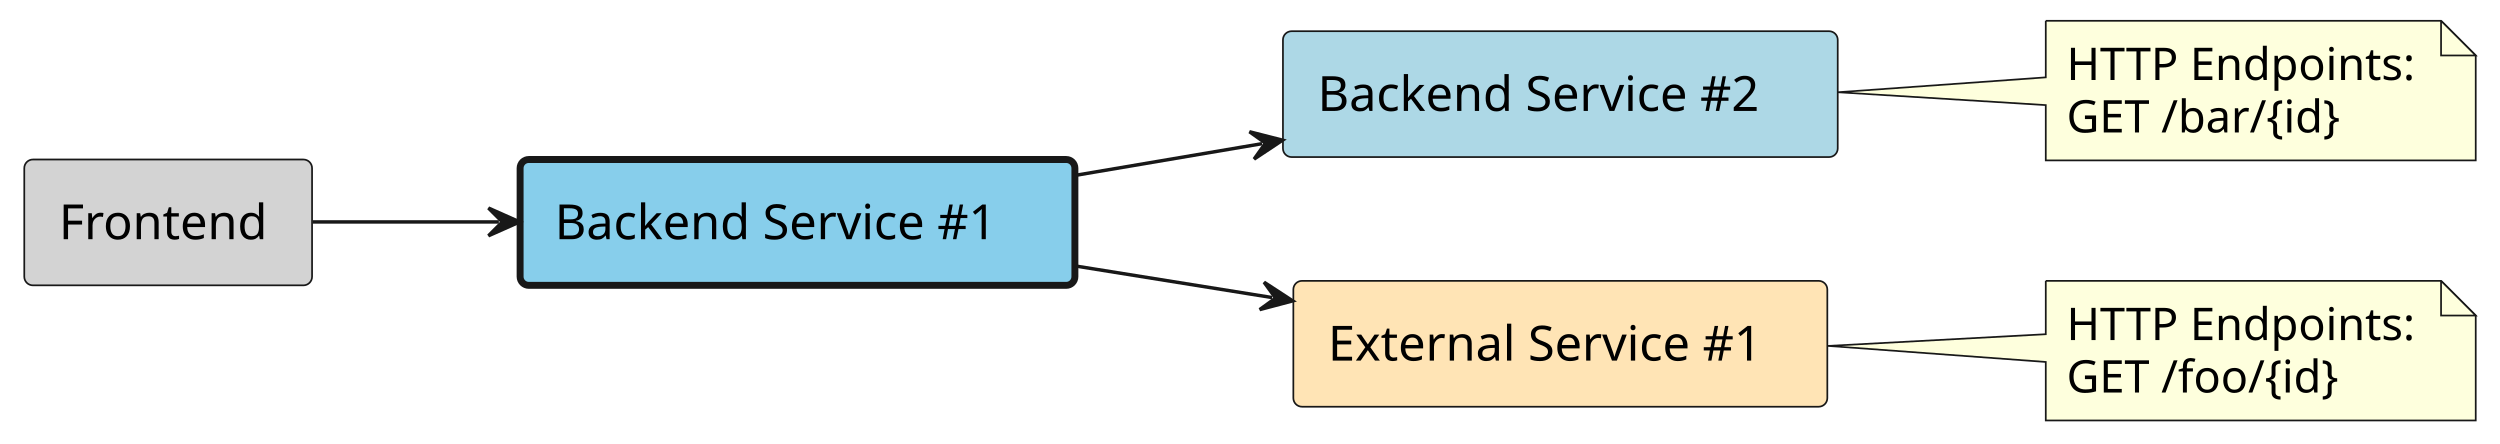
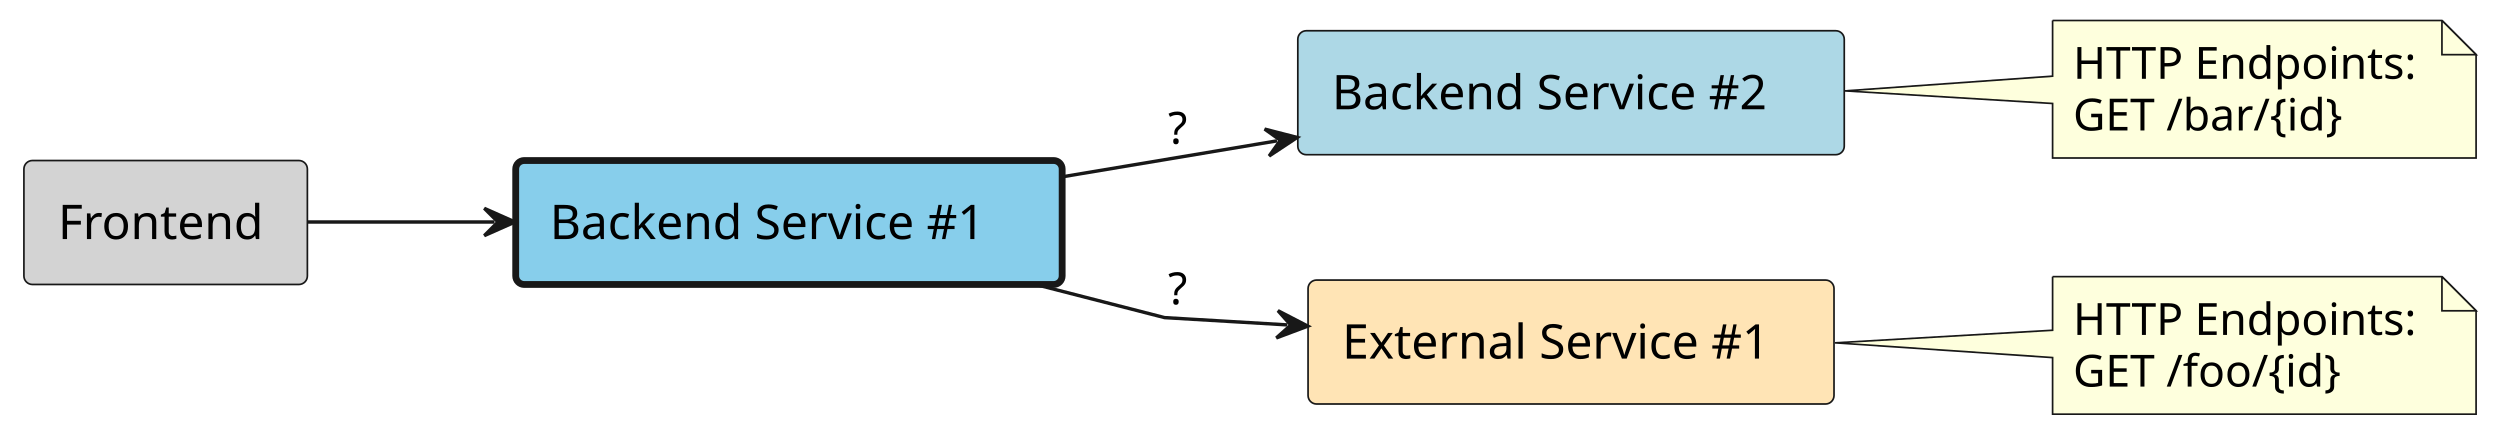
- <svg xmlns="http://www.w3.org/2000/svg" contentStyleType="text/css" height="128px" preserveAspectRatio="none" style="width:721px;height:128px;background:#FFFFFF;" version="1.1" viewBox="0 0 721 128" width="721px" zoomAndPan="magnify">
+ <svg xmlns="http://www.w3.org/2000/svg" contentStyleType="text/css" height="128px" preserveAspectRatio="none" style="width:732px;height:128px;background:#FFFFFF;" version="1.1" viewBox="0 0 732 128" width="732px" zoomAndPan="magnify">
  <defs />
  <g>
    <g id="elem_platform__application__frontend">
-       <rect fill="#D3D3D3" height="36.297" rx="2.5" ry="2.5" style="stroke:#181818;stroke-width:0.5;" width="83" x="7" y="46" />
-       <text fill="#000000" font-family="sans-serif" font-size="14" lengthAdjust="spacing" textLength="63" x="17" y="68.995">Frontend</text>
+       <rect fill="#D3D3D3" height="36.297" rx="2.5" ry="2.5" style="stroke:#181818;stroke-width:0.5;" width="83" x="7" y="47" />
+       <text fill="#000000" font-family="sans-serif" font-size="14" lengthAdjust="spacing" textLength="63" x="17" y="69.995">Frontend</text>
    </g>
    <g id="elem_platform__application__backend_service_1">
-       <rect fill="#87CEEB" height="36.297" rx="2.5" ry="2.5" style="stroke:#181818;stroke-width:2.0;" width="160" x="150" y="46" />
-       <text fill="#000000" font-family="sans-serif" font-size="14" lengthAdjust="spacing" textLength="140" x="160" y="68.995">Backend Service #1</text>
+       <rect fill="#87CEEB" height="36.297" rx="2.5" ry="2.5" style="stroke:#181818;stroke-width:2.0;" width="160" x="151" y="47" />
+       <text fill="#000000" font-family="sans-serif" font-size="14" lengthAdjust="spacing" textLength="140" x="161" y="69.995">Backend Service #1</text>
    </g>
    <g id="elem_platform__application__backend_service_2">
-       <rect fill="#ADD8E6" height="36.297" rx="2.5" ry="2.5" style="stroke:#181818;stroke-width:0.5;" width="160" x="370" y="9" />
-       <text fill="#000000" font-family="sans-serif" font-size="14" lengthAdjust="spacing" textLength="140" x="380" y="31.995">Backend Service #2</text>
+       <rect fill="#ADD8E6" height="36.297" rx="2.5" ry="2.5" style="stroke:#181818;stroke-width:0.5;" width="160" x="380" y="9" />
+       <text fill="#000000" font-family="sans-serif" font-size="14" lengthAdjust="spacing" textLength="140" x="390" y="31.995">Backend Service #2</text>
    </g>
    <g id="elem_GMN5">
-       <path d="M590,6 L590,22.31 L530.05,26.6 L590,30.31 L590,46.266 A0,0 0 0 0 590,46.266 L714,46.266 A0,0 0 0 0 714,46.266 L714,16 L704,6 L590,6 A0,0 0 0 0 590,6 " fill="#FEFFDD" style="stroke:#181818;stroke-width:0.5;" />
-       <path d="M704,6 L704,16 L714,16 L704,6 " fill="#FEFFDD" style="stroke:#181818;stroke-width:0.5;" />
-       <text fill="#000000" font-family="sans-serif" font-size="13" lengthAdjust="spacing" textLength="103" x="596" y="23.067">HTTP Endpoints:</text>
-       <text fill="#000000" font-family="sans-serif" font-size="13" lengthAdjust="spacing" textLength="85" x="596" y="38.2">GET /bar/{id}</text>
+       <path d="M601,6 L601,22.3 L540.15,26.61 L601,30.3 L601,46.266 A0,0 0 0 0 601,46.266 L725,46.266 A0,0 0 0 0 725,46.266 L725,16 L715,6 L601,6 A0,0 0 0 0 601,6 " fill="#FEFFDD" style="stroke:#181818;stroke-width:0.5;" />
+       <path d="M715,6 L715,16 L725,16 L715,6 " fill="#FEFFDD" style="stroke:#181818;stroke-width:0.5;" />
+       <text fill="#000000" font-family="sans-serif" font-size="13" lengthAdjust="spacing" textLength="103" x="607" y="23.067">HTTP Endpoints:</text>
+       <text fill="#000000" font-family="sans-serif" font-size="13" lengthAdjust="spacing" textLength="85" x="607" y="38.2">GET /bar/{id}</text>
    </g>
    <g id="elem_platform__external_service_1">
-       <rect fill="#FFE4B5" height="36.297" rx="2.5" ry="2.5" style="stroke:#181818;stroke-width:0.5;" width="154" x="373" y="81" />
-       <text fill="#000000" font-family="sans-serif" font-size="14" lengthAdjust="spacing" textLength="134" x="383" y="103.995">External Service #1</text>
+       <rect fill="#FFE4B5" height="36.297" rx="2.5" ry="2.5" style="stroke:#181818;stroke-width:0.5;" width="154" x="383" y="82" />
+       <text fill="#000000" font-family="sans-serif" font-size="14" lengthAdjust="spacing" textLength="134" x="393" y="104.995">External Service #1</text>
    </g>
    <g id="elem_GMN9">
-       <path d="M590,81 L590,96.39 L527.18,99.76 L590,104.39 L590,121.266 A0,0 0 0 0 590,121.266 L714,121.266 A0,0 0 0 0 714,121.266 L714,91 L704,81 L590,81 A0,0 0 0 0 590,81 " fill="#FEFFDD" style="stroke:#181818;stroke-width:0.5;" />
-       <path d="M704,81 L704,91 L714,91 L704,81 " fill="#FEFFDD" style="stroke:#181818;stroke-width:0.5;" />
-       <text fill="#000000" font-family="sans-serif" font-size="13" lengthAdjust="spacing" textLength="103" x="596" y="98.067">HTTP Endpoints:</text>
-       <text fill="#000000" font-family="sans-serif" font-size="13" lengthAdjust="spacing" textLength="84" x="596" y="113.2">GET /foo/{id}</text>
+       <path d="M601,81 L601,96.7 L537.28,100.38 L601,104.7 L601,121.266 A0,0 0 0 0 601,121.266 L725,121.266 A0,0 0 0 0 725,121.266 L725,91 L715,81 L601,81 A0,0 0 0 0 601,81 " fill="#FEFFDD" style="stroke:#181818;stroke-width:0.5;" />
+       <path d="M715,81 L715,91 L725,91 L715,81 " fill="#FEFFDD" style="stroke:#181818;stroke-width:0.5;" />
+       <text fill="#000000" font-family="sans-serif" font-size="13" lengthAdjust="spacing" textLength="103" x="607" y="98.067">HTTP Endpoints:</text>
+       <text fill="#000000" font-family="sans-serif" font-size="13" lengthAdjust="spacing" textLength="84" x="607" y="113.2">GET /foo/{id}</text>
    </g>
    <g id="link_platform__application__frontend_platform__application__backend_service_1">
-       <path d="M90.23,64 C107.92,64 123.27,64 143.87,64 " fill="none" id="platform__application__frontend-to-platform__application__backend_service_1" style="stroke:#181818;stroke-width:1.0;" />
-       <polygon fill="#181818" points="149.87,64,140.87,60,144.87,64,140.87,68,149.87,64" style="stroke:#181818;stroke-width:1.0;" />
+       <path d="M90.01,65 C107.99,65 123.8,65 144.8,65 " fill="none" id="platform__application__frontend-to-platform__application__backend_service_1" style="stroke:#181818;stroke-width:1.0;" />
+       <polygon fill="#181818" points="150.8,65,141.8,61,145.8,65,141.8,69,150.8,65" style="stroke:#181818;stroke-width:1.0;" />
    </g>
    <g id="link_platform__application__backend_service_1_platform__external_service_1">
-       <path d="M310.01,76.69 C330.48,79.97 346.556,82.547 366.886,85.817 " fill="none" id="platform__application__backend_service_1-to-platform__external_service_1" style="stroke:#181818;stroke-width:1.0;" />
-       <polygon fill="#181818" points="372.81,86.77,364.559,81.391,367.873,85.976,363.289,89.29,372.81,86.77" style="stroke:#181818;stroke-width:1.0;" />
+       <path d="M302.26,83.05 C323.36,88.47 341,93 341,93 C341,93 354.111,93.773 376.941,95.133 " fill="none" id="platform__application__backend_service_1-to-platform__external_service_1" style="stroke:#181818;stroke-width:1.0;" />
+       <polygon fill="#181818" points="382.93,95.49,374.184,90.962,377.939,95.193,373.708,98.948,382.93,95.49" style="stroke:#181818;stroke-width:1.0;" />
+       <text fill="#000000" font-family="sans-serif" font-size="13" lengthAdjust="spacing" textLength="7" x="342" y="89.067">?</text>
    </g>
    <g id="link_platform__application__backend_service_1_platform__application__backend_service_2">
-       <path d="M310.01,50.59 C329.51,47.28 344.475,44.744 363.975,41.434 " fill="none" id="platform__application__backend_service_1-to-platform__application__backend_service_2" style="stroke:#181818;stroke-width:1.0;" />
-       <polygon fill="#181818" points="369.89,40.43,360.348,37.993,364.961,41.267,361.686,45.88,369.89,40.43" style="stroke:#181818;stroke-width:1.0;" />
+       <path d="M311.07,51.76 C333.34,48.04 351.632,44.971 373.902,41.241 " fill="none" id="platform__application__backend_service_1-to-platform__application__backend_service_2" style="stroke:#181818;stroke-width:1.0;" />
+       <polygon fill="#181818" points="379.82,40.25,370.283,37.792,374.889,41.076,371.604,45.682,379.82,40.25" style="stroke:#181818;stroke-width:1.0;" />
+       <text fill="#000000" font-family="sans-serif" font-size="13" lengthAdjust="spacing" textLength="7" x="342" y="42.067">?</text>
    </g>
  </g>
</svg>
